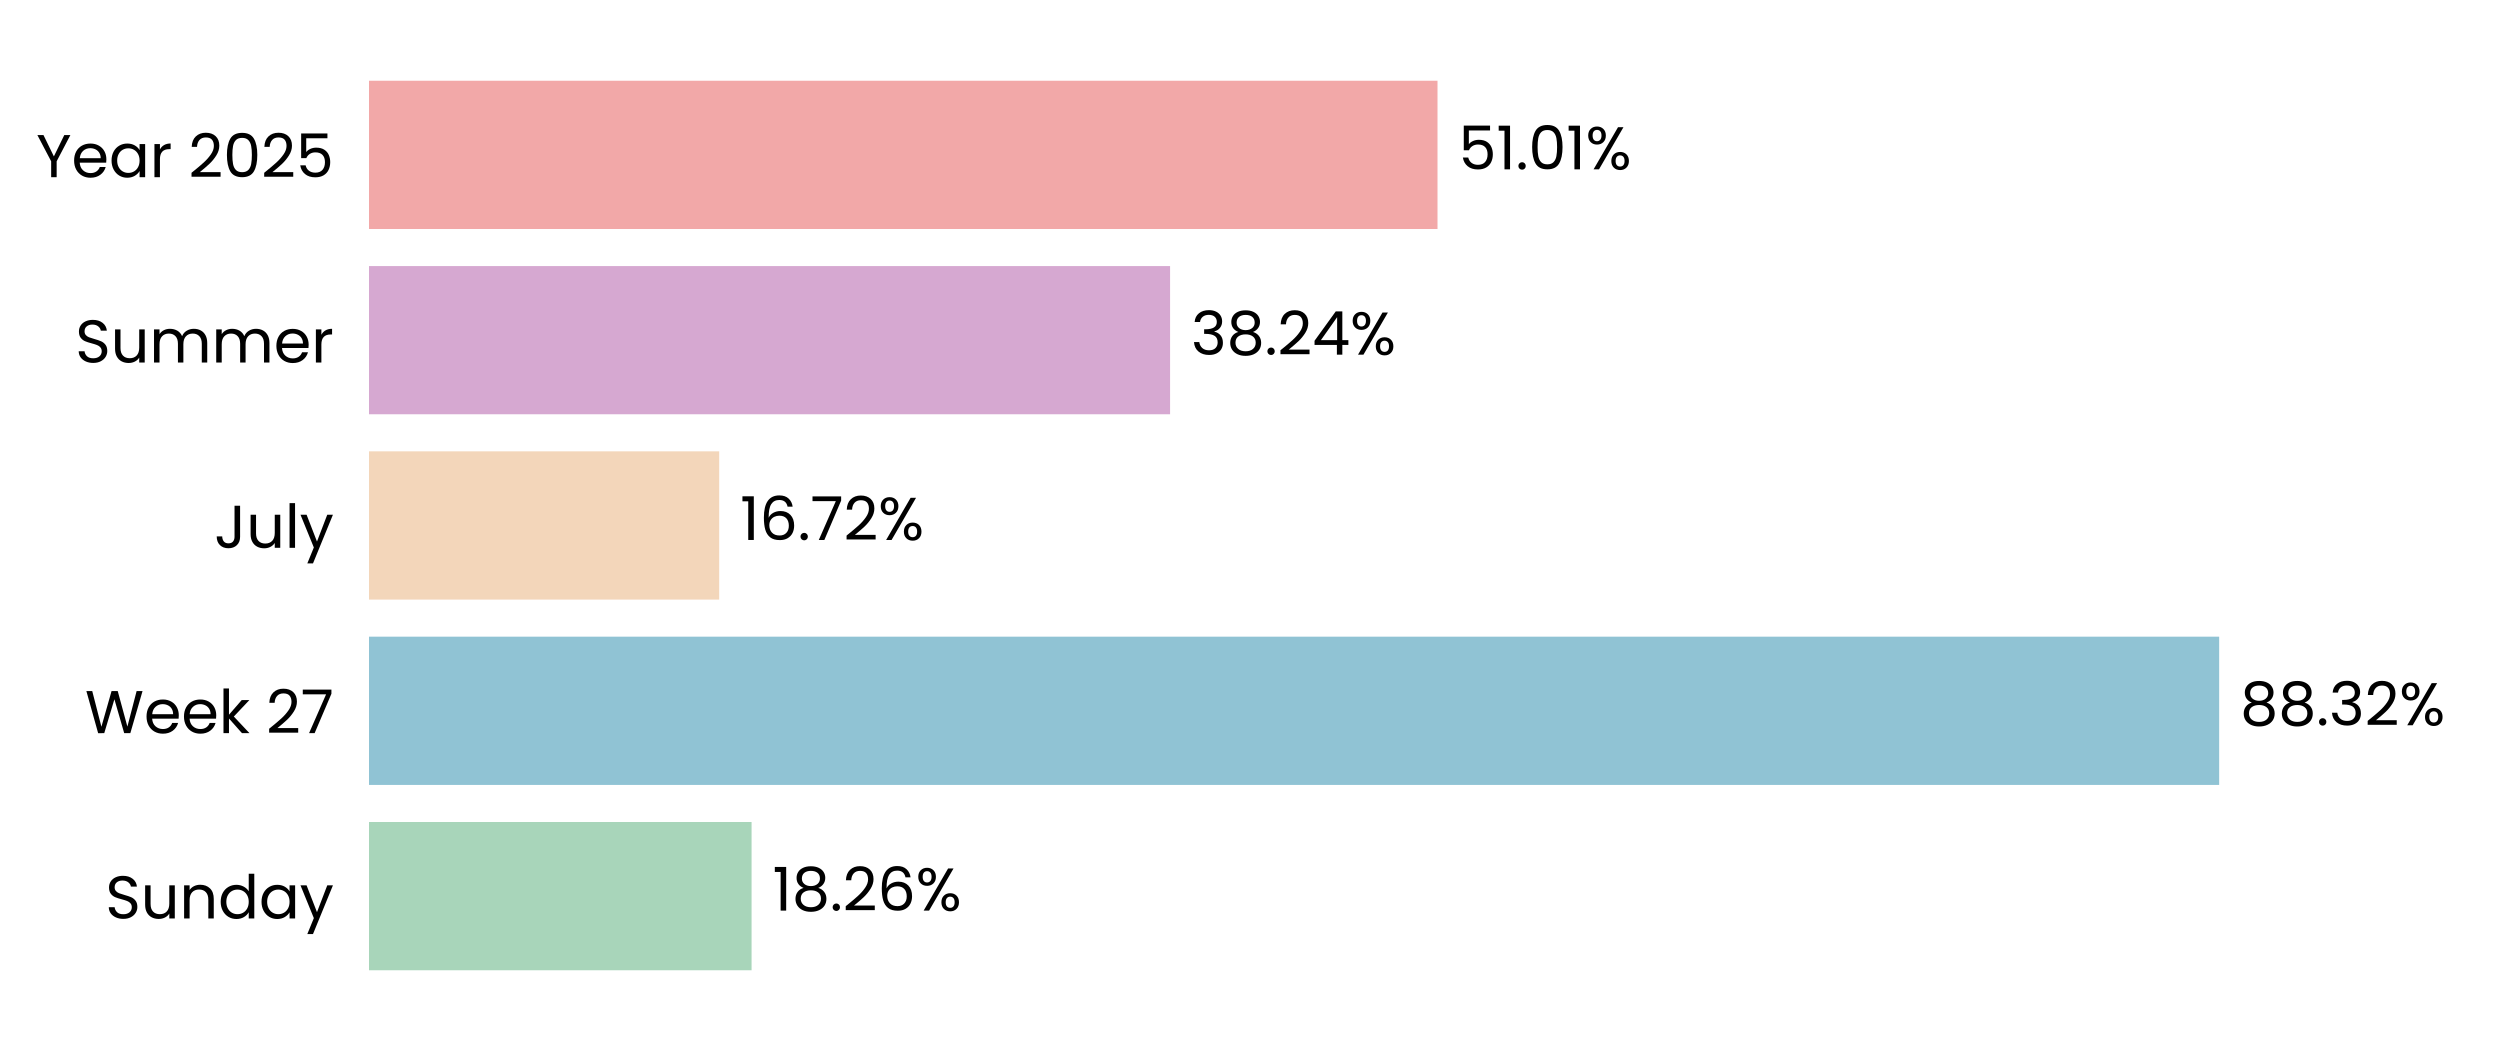
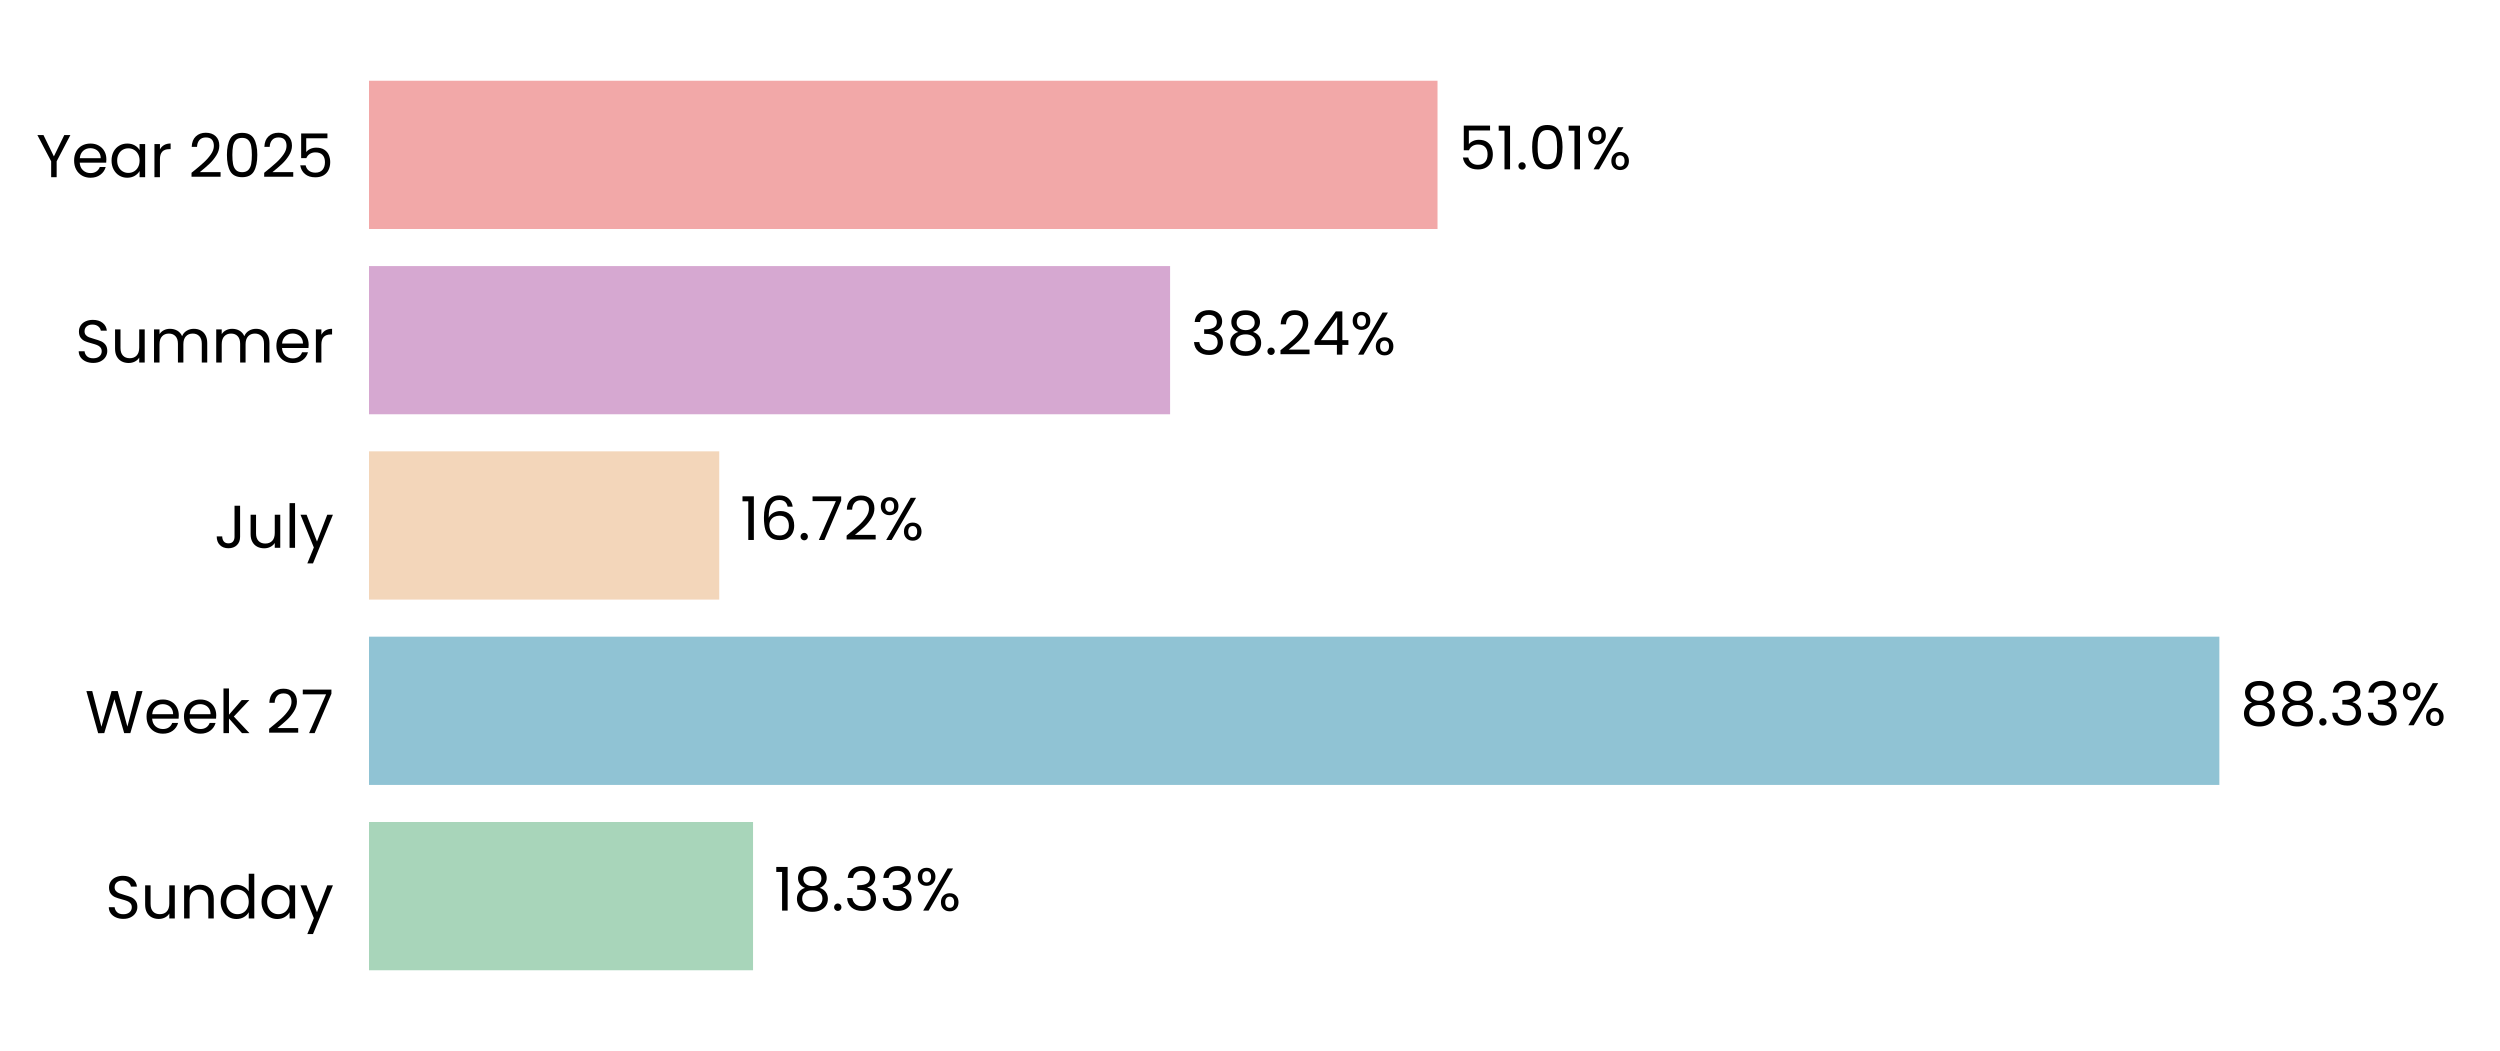
<svg xmlns="http://www.w3.org/2000/svg" xmlns:xlink="http://www.w3.org/1999/xlink" width="496.691pt" height="208.8pt" viewBox="0 0 496.691 208.8" version="1.1">
  <defs>
    <style type="text/css">*{stroke-linejoin: round; stroke-linecap: butt}</style>
  </defs>
  <g id="figure_1">
    <g id="patch_1">
      <path d="M 0 208.8  L 496.691 208.8  L 496.691 0  L 0 0  L 0 208.8  z " style="fill: none" />
    </g>
    <g id="axes_1">
      <g id="patch_2">
        <path d="M 73.311 201.6  L 489.491 201.6  L 489.491 7.2  L 73.311 7.2  L 73.311 201.6  z " style="fill: none" />
      </g>
      <g id="patch_3">
-         <path d="M 73.311 192.764  L 149.322 192.764  L 149.322 163.309  L 73.311 163.309  z " clip-path="url(#p5da2d279a2)" style="fill: #a8d5ba" />
+         <path d="M 73.311 192.764  L 149.611 192.764  L 149.611 163.309  L 73.311 163.309  z " clip-path="url(#p8de9459599)" style="fill: #a8d5ba" />
      </g>
      <g id="patch_4">
-         <path d="M 73.311 155.945  L 440.896 155.945  L 440.896 126.491  L 73.311 126.491  z " clip-path="url(#p5da2d279a2)" style="fill: #90c3d4" />
+         <path d="M 73.311 155.945  L 440.937 155.945  L 440.937 126.491  L 73.311 126.491  z " clip-path="url(#p8de9459599)" style="fill: #90c3d4" />
      </g>
      <g id="patch_5">
-         <path d="M 73.311 119.127  L 142.889 119.127  L 142.889 89.673  L 73.311 89.673  z " clip-path="url(#p5da2d279a2)" style="fill: #f3d6ba" />
+         <path d="M 73.311 119.127  L 142.898 119.127  L 142.898 89.673  L 73.311 89.673  z " clip-path="url(#p8de9459599)" style="fill: #f3d6ba" />
      </g>
      <g id="patch_6">
-         <path d="M 73.311 82.309  L 232.467 82.309  L 232.467 52.855  L 73.311 52.855  z " clip-path="url(#p5da2d279a2)" style="fill: #d6a8d1" />
+         <path d="M 73.311 82.309  L 232.47 82.309  L 232.47 52.855  L 73.311 52.855  z " clip-path="url(#p8de9459599)" style="fill: #d6a8d1" />
      </g>
      <g id="patch_7">
-         <path d="M 73.311 45.491  L 285.6 45.491  L 285.6 16.036  L 73.311 16.036  z " clip-path="url(#p5da2d279a2)" style="fill: #f2a8a8" />
+         <path d="M 73.311 45.491  L 285.601 45.491  L 285.601 16.036  L 73.311 16.036  z " clip-path="url(#p8de9459599)" style="fill: #f2a8a8" />
      </g>
      <g id="matplotlib.axis_1">
        <g id="ytick_1">
          <g id="text_1">
            <g transform="translate(20.92875 182.4764) scale(0.12 -0.12)">
              <defs>
                <path id="Poppins-Regular-53" d="M 1907 -45  Q 1466 -45 1117 112  Q 768 269 569 547  Q 371 826 365 1190  L 986 1190  Q 1018 877 1245 662  Q 1472 448 1907 448  Q 2323 448 2563 656  Q 2803 864 2803 1190  Q 2803 1446 2662 1606  Q 2522 1766 2310 1849  Q 2099 1933 1741 2029  Q 1299 2144 1033 2259  Q 768 2374 579 2620  Q 390 2867 390 3283  Q 390 3648 576 3929  Q 762 4211 1098 4364  Q 1434 4518 1869 4518  Q 2496 4518 2896 4204  Q 3296 3891 3347 3373  L 2707 3373  Q 2675 3629 2438 3824  Q 2202 4019 1811 4019  Q 1446 4019 1216 3830  Q 986 3642 986 3302  Q 986 3059 1123 2905  Q 1261 2752 1462 2672  Q 1664 2592 2029 2490  Q 2470 2368 2739 2249  Q 3008 2131 3200 1884  Q 3392 1638 3392 1216  Q 3392 890 3219 602  Q 3046 314 2707 134  Q 2368 -45 1907 -45  z " transform="scale(0.015625)" />
                <path id="Poppins-Regular-75" d="M 3603 3507  L 3603 0  L 3021 0  L 3021 518  Q 2854 250 2556 99  Q 2259 -51 1901 -51  Q 1491 -51 1164 118  Q 838 288 649 627  Q 461 966 461 1453  L 461 3507  L 1037 3507  L 1037 1530  Q 1037 1011 1299 732  Q 1562 454 2016 454  Q 2483 454 2752 742  Q 3021 1030 3021 1581  L 3021 3507  L 3603 3507  z " transform="scale(0.015625)" />
                <path id="Poppins-Regular-6e" d="M 2202 3571  Q 2842 3571 3238 3184  Q 3635 2797 3635 2067  L 3635 0  L 3059 0  L 3059 1984  Q 3059 2509 2796 2787  Q 2534 3066 2080 3066  Q 1619 3066 1347 2778  Q 1075 2490 1075 1939  L 1075 0  L 493 0  L 493 3507  L 1075 3507  L 1075 3008  Q 1248 3277 1545 3424  Q 1843 3571 2202 3571  z " transform="scale(0.015625)" />
                <path id="Poppins-Regular-64" d="M 275 1766  Q 275 2304 492 2710  Q 710 3117 1091 3341  Q 1472 3565 1946 3565  Q 2355 3565 2707 3376  Q 3059 3187 3245 2880  L 3245 4736  L 3834 4736  L 3834 0  L 3245 0  L 3245 659  Q 3072 346 2733 144  Q 2394 -58 1939 -58  Q 1472 -58 1091 172  Q 710 403 492 819  Q 275 1235 275 1766  z M 3245 1760  Q 3245 2157 3085 2451  Q 2925 2746 2653 2902  Q 2381 3059 2054 3059  Q 1728 3059 1459 2905  Q 1190 2752 1030 2457  Q 870 2163 870 1766  Q 870 1363 1030 1065  Q 1190 768 1459 611  Q 1728 454 2054 454  Q 2381 454 2653 611  Q 2925 768 3085 1065  Q 3245 1363 3245 1760  z " transform="scale(0.015625)" />
                <path id="Poppins-Regular-61" d="M 275 1766  Q 275 2304 492 2710  Q 710 3117 1091 3341  Q 1472 3565 1939 3565  Q 2400 3565 2739 3366  Q 3078 3168 3245 2867  L 3245 3507  L 3834 3507  L 3834 0  L 3245 0  L 3245 653  Q 3072 346 2729 144  Q 2387 -58 1933 -58  Q 1466 -58 1088 172  Q 710 403 492 819  Q 275 1235 275 1766  z M 3245 1760  Q 3245 2157 3085 2451  Q 2925 2746 2653 2902  Q 2381 3059 2054 3059  Q 1728 3059 1459 2905  Q 1190 2752 1030 2457  Q 870 2163 870 1766  Q 870 1363 1030 1065  Q 1190 768 1459 611  Q 1728 454 2054 454  Q 2381 454 2653 611  Q 2925 768 3085 1065  Q 3245 1363 3245 1760  z " transform="scale(0.015625)" />
                <path id="Poppins-Regular-79" d="M 3514 3507  L 1402 -1651  L 800 -1651  L 1491 38  L 77 3507  L 723 3507  L 1824 666  L 2912 3507  L 3514 3507  z " transform="scale(0.015625)" />
              </defs>
              <use xlink:href="#Poppins-Regular-53" />
              <use xlink:href="#Poppins-Regular-75" transform="translate(58.7 0)" />
              <use xlink:href="#Poppins-Regular-6e" transform="translate(122.7 0)" />
              <use xlink:href="#Poppins-Regular-64" transform="translate(186.7 0)" />
              <use xlink:href="#Poppins-Regular-61" transform="translate(254.3 0)" />
              <use xlink:href="#Poppins-Regular-79" transform="translate(321.8999 0)" />
            </g>
          </g>
        </g>
        <g id="ytick_2">
          <g id="text_2">
            <g transform="translate(16.88437 145.6582) scale(0.12 -0.12)">
              <defs>
                <path id="Poppins-Regular-57" d="M 6099 4461  L 4806 0  L 4154 0  L 3117 3590  L 2042 0  L 1395 -6  L 147 4461  L 768 4461  L 1741 678  L 2816 4461  L 3469 4461  L 4493 691  L 5472 4461  L 6099 4461  z " transform="scale(0.015625)" />
                <path id="Poppins-Regular-65" d="M 3693 1888  Q 3693 1722 3674 1536  L 870 1536  Q 902 1018 1225 726  Q 1549 435 2010 435  Q 2387 435 2640 611  Q 2893 787 2995 1082  L 3622 1082  Q 3482 576 3059 259  Q 2637 -58 2010 -58  Q 1510 -58 1116 166  Q 723 390 499 803  Q 275 1216 275 1760  Q 275 2304 492 2713  Q 710 3123 1104 3344  Q 1498 3565 2010 3565  Q 2509 3565 2893 3347  Q 3277 3130 3485 2749  Q 3693 2368 3693 1888  z M 3091 2010  Q 3091 2342 2944 2582  Q 2797 2822 2544 2947  Q 2291 3072 1984 3072  Q 1542 3072 1232 2790  Q 922 2509 877 2010  L 3091 2010  z " transform="scale(0.015625)" />
                <path id="Poppins-Regular-6b" d="M 2451 0  L 1075 1549  L 1075 0  L 493 0  L 493 4736  L 1075 4736  L 1075 1952  L 2426 3507  L 3238 3507  L 1587 1760  L 3245 0  L 2451 0  z " transform="scale(0.015625)" />
                <path id="Poppins-Regular-20" transform="scale(0.015625)" />
                <path id="Poppins-Regular-32" d="M 326 467  Q 1139 1120 1600 1539  Q 2061 1958 2377 2416  Q 2694 2874 2694 3315  Q 2694 3731 2492 3971  Q 2291 4211 1843 4211  Q 1408 4211 1168 3939  Q 928 3667 909 3213  L 346 3213  Q 371 3930 780 4320  Q 1190 4710 1837 4710  Q 2496 4710 2883 4345  Q 3270 3981 3270 3341  Q 3270 2810 2953 2307  Q 2637 1805 2233 1424  Q 1830 1043 1203 538  L 3405 538  L 3405 51  L 326 51  L 326 467  z " transform="scale(0.015625)" />
                <path id="Poppins-Regular-37" d="M 3245 4173  L 1466 0  L 877 0  L 2682 4115  L 211 4115  L 211 4614  L 3245 4614  L 3245 4173  z " transform="scale(0.015625)" />
              </defs>
              <use xlink:href="#Poppins-Regular-57" />
              <use xlink:href="#Poppins-Regular-65" transform="translate(97.59999 0)" />
              <use xlink:href="#Poppins-Regular-65" transform="translate(159.6 0)" />
              <use xlink:href="#Poppins-Regular-6b" transform="translate(221.6 0)" />
              <use xlink:href="#Poppins-Regular-20" transform="translate(273.0999 0)" />
              <use xlink:href="#Poppins-Regular-32" transform="translate(299.7999 0)" />
              <use xlink:href="#Poppins-Regular-37" transform="translate(357.2999 0)" />
            </g>
          </g>
        </g>
        <g id="ytick_3">
          <g id="text_3">
            <g transform="translate(42.56437 108.84) scale(0.12 -0.12)">
              <defs>
                <path id="Poppins-Regular-4a" d="M 2739 4461  L 2739 1165  Q 2739 614 2400 284  Q 2061 -45 1504 -45  Q 941 -45 601 291  Q 262 627 262 1210  L 845 1210  Q 851 883 1014 678  Q 1178 474 1504 474  Q 1830 474 1990 669  Q 2150 864 2150 1165  L 2150 4461  L 2739 4461  z " transform="scale(0.015625)" />
                <path id="Poppins-Regular-6c" d="M 1075 4736  L 1075 0  L 493 0  L 493 4736  L 1075 4736  z " transform="scale(0.015625)" />
              </defs>
              <use xlink:href="#Poppins-Regular-4a" />
              <use xlink:href="#Poppins-Regular-75" transform="translate(52.99999 0)" />
              <use xlink:href="#Poppins-Regular-6c" transform="translate(117 0)" />
              <use xlink:href="#Poppins-Regular-79" transform="translate(141.6 0)" />
            </g>
          </g>
        </g>
        <g id="ytick_4">
          <g id="text_4">
            <g transform="translate(14.95125 72.02182) scale(0.12 -0.12)">
              <defs>
                <path id="Poppins-Regular-6d" d="M 4710 3571  Q 5120 3571 5440 3401  Q 5760 3232 5945 2893  Q 6131 2554 6131 2067  L 6131 0  L 5555 0  L 5555 1984  Q 5555 2509 5296 2787  Q 5037 3066 4595 3066  Q 4141 3066 3872 2774  Q 3603 2483 3603 1933  L 3603 0  L 3027 0  L 3027 1984  Q 3027 2509 2768 2787  Q 2509 3066 2067 3066  Q 1613 3066 1344 2774  Q 1075 2483 1075 1933  L 1075 0  L 493 0  L 493 3507  L 1075 3507  L 1075 3002  Q 1248 3277 1539 3424  Q 1830 3571 2182 3571  Q 2624 3571 2963 3372  Q 3302 3174 3469 2790  Q 3616 3162 3955 3366  Q 4294 3571 4710 3571  z " transform="scale(0.015625)" />
                <path id="Poppins-Regular-72" d="M 1075 2938  Q 1229 3238 1513 3404  Q 1798 3571 2208 3571  L 2208 2970  L 2054 2970  Q 1075 2970 1075 1907  L 1075 0  L 493 0  L 493 3507  L 1075 3507  L 1075 2938  z " transform="scale(0.015625)" />
              </defs>
              <use xlink:href="#Poppins-Regular-53" />
              <use xlink:href="#Poppins-Regular-75" transform="translate(58.7 0)" />
              <use xlink:href="#Poppins-Regular-6d" transform="translate(122.7 0)" />
              <use xlink:href="#Poppins-Regular-6d" transform="translate(225.7 0)" />
              <use xlink:href="#Poppins-Regular-65" transform="translate(328.7 0)" />
              <use xlink:href="#Poppins-Regular-72" transform="translate(390.6999 0)" />
            </g>
          </g>
        </g>
        <g id="ytick_5">
          <g id="text_5">
            <g transform="translate(7.2 35.20364) scale(0.12 -0.12)">
              <defs>
                <path id="Poppins-Regular-59" d="M 3616 4461  L 2163 1683  L 2163 0  L 1581 0  L 1581 1683  L 122 4461  L 768 4461  L 1869 2202  L 2970 4461  L 3616 4461  z " transform="scale(0.015625)" />
                <path id="Poppins-Regular-30" d="M 397 2362  Q 397 3462 755 4080  Q 1114 4698 2010 4698  Q 2899 4698 3257 4080  Q 3616 3462 3616 2362  Q 3616 1242 3257 621  Q 2899 0 2010 0  Q 1114 0 755 621  Q 397 1242 397 2362  z M 3040 2362  Q 3040 2918 2966 3305  Q 2893 3693 2665 3929  Q 2438 4166 2010 4166  Q 1574 4166 1347 3929  Q 1120 3693 1046 3305  Q 973 2918 973 2362  Q 973 1786 1046 1395  Q 1120 1005 1347 768  Q 1574 531 2010 531  Q 2438 531 2665 768  Q 2893 1005 2966 1395  Q 3040 1786 3040 2362  z " transform="scale(0.015625)" />
                <path id="Poppins-Regular-35" d="M 3347 4122  L 1101 4122  L 1101 2662  Q 1248 2867 1536 2998  Q 1824 3130 2157 3130  Q 2688 3130 3021 2909  Q 3354 2688 3498 2339  Q 3642 1990 3642 1600  Q 3642 1139 3469 774  Q 3296 410 2941 198  Q 2586 -13 2061 -13  Q 1389 -13 973 332  Q 557 678 467 1254  L 1037 1254  Q 1120 890 1389 685  Q 1658 480 2067 480  Q 2573 480 2829 784  Q 3085 1088 3085 1587  Q 3085 2086 2829 2358  Q 2573 2630 2074 2630  Q 1734 2630 1481 2467  Q 1229 2304 1114 2022  L 563 2022  L 563 4634  L 3347 4634  L 3347 4122  z " transform="scale(0.015625)" />
              </defs>
              <use xlink:href="#Poppins-Regular-59" />
              <use xlink:href="#Poppins-Regular-65" transform="translate(58.39999 0)" />
              <use xlink:href="#Poppins-Regular-61" transform="translate(120.4 0)" />
              <use xlink:href="#Poppins-Regular-72" transform="translate(188 0)" />
              <use xlink:href="#Poppins-Regular-20" transform="translate(225.3 0)" />
              <use xlink:href="#Poppins-Regular-32" transform="translate(252 0)" />
              <use xlink:href="#Poppins-Regular-30" transform="translate(309.4999 0)" />
              <use xlink:href="#Poppins-Regular-32" transform="translate(372.2999 0)" />
              <use xlink:href="#Poppins-Regular-35" transform="translate(429.7999 0)" />
            </g>
          </g>
        </g>
      </g>
      <g id="text_6">
-         <g transform="translate(153.4837 180.9164) scale(0.12 -0.12)">
+         <g transform="translate(153.7727 180.9164) scale(0.12 -0.12)">
          <defs>
            <path id="Poppins-Regular-31" d="M 243 4096  L 243 4627  L 1446 4627  L 1446 0  L 858 0  L 858 4096  L 243 4096  z " transform="scale(0.015625)" />
            <path id="Poppins-Regular-38" d="M 1242 2406  Q 883 2547 691 2816  Q 499 3085 499 3469  Q 499 3814 672 4092  Q 845 4371 1187 4534  Q 1530 4698 2016 4698  Q 2502 4698 2844 4534  Q 3187 4371 3363 4092  Q 3539 3814 3539 3469  Q 3539 3098 3340 2819  Q 3142 2541 2797 2406  Q 3194 2285 3427 1981  Q 3661 1677 3661 1248  Q 3661 832 3456 521  Q 3251 211 2876 41  Q 2502 -128 2016 -128  Q 1530 -128 1162 41  Q 794 211 589 521  Q 384 832 384 1248  Q 384 1677 614 1984  Q 845 2291 1242 2406  z M 2976 3398  Q 2976 3789 2720 4000  Q 2464 4211 2016 4211  Q 1574 4211 1318 4000  Q 1062 3789 1062 3392  Q 1062 3034 1328 2816  Q 1594 2598 2016 2598  Q 2445 2598 2710 2819  Q 2976 3040 2976 3398  z M 2016 2150  Q 1542 2150 1241 1929  Q 941 1709 941 1267  Q 941 858 1232 608  Q 1523 358 2016 358  Q 2509 358 2797 608  Q 3085 858 3085 1267  Q 3085 1696 2790 1923  Q 2496 2150 2016 2150  z " transform="scale(0.015625)" />
            <path id="Poppins-Regular-2e" d="M 678 -38  Q 512 -38 397 77  Q 282 192 282 358  Q 282 525 397 640  Q 512 755 678 755  Q 838 755 950 640  Q 1062 525 1062 358  Q 1062 192 950 77  Q 838 -38 678 -38  z " transform="scale(0.015625)" />
-             <path id="Poppins-Regular-36" d="M 2976 3526  Q 2835 4237 2099 4237  Q 1530 4237 1248 3798  Q 966 3360 973 2355  Q 1120 2688 1462 2877  Q 1805 3066 2227 3066  Q 2886 3066 3280 2656  Q 3674 2246 3674 1523  Q 3674 1088 3504 742  Q 3334 397 2992 192  Q 2650 -13 2163 -13  Q 1504 -13 1133 281  Q 762 576 614 1094  Q 467 1613 467 2374  Q 467 4723 2106 4723  Q 2733 4723 3091 4384  Q 3450 4045 3514 3526  L 2976 3526  z M 2106 2573  Q 1830 2573 1587 2461  Q 1344 2349 1193 2121  Q 1043 1894 1043 1568  Q 1043 1082 1324 778  Q 1606 474 2131 474  Q 2579 474 2844 752  Q 3110 1030 3110 1504  Q 3110 2003 2854 2288  Q 2598 2573 2106 2573  z " transform="scale(0.015625)" />
+             <path id="Poppins-Regular-33" d="M 384 3462  Q 429 4051 838 4384  Q 1248 4717 1901 4717  Q 2336 4717 2653 4560  Q 2970 4403 3133 4134  Q 3296 3866 3296 3526  Q 3296 3130 3069 2842  Q 2842 2554 2477 2470  L 2477 2438  Q 2893 2336 3136 2035  Q 3379 1734 3379 1248  Q 3379 883 3212 592  Q 3046 301 2713 134  Q 2381 -32 1914 -32  Q 1235 -32 800 323  Q 365 678 314 1331  L 877 1331  Q 922 947 1190 704  Q 1459 461 1907 461  Q 2355 461 2588 694  Q 2822 928 2822 1299  Q 2822 1779 2502 1990  Q 2182 2202 1536 2202  L 1389 2202  L 1389 2688  L 1542 2688  Q 2131 2694 2432 2883  Q 2733 3072 2733 3469  Q 2733 3808 2512 4013  Q 2291 4218 1882 4218  Q 1485 4218 1241 4013  Q 998 3808 954 3462  L 384 3462  z " transform="scale(0.015625)" />
            <path id="Poppins-Regular-25" d="M 269 3584  Q 269 4019 531 4278  Q 794 4538 1203 4538  Q 1613 4538 1875 4278  Q 2138 4019 2138 3584  Q 2138 3142 1875 2883  Q 1613 2624 1203 2624  Q 794 2624 531 2883  Q 269 3142 269 3584  z M 4006 4467  L 1414 0  L 838 0  L 3430 4467  L 4006 4467  z M 1203 4179  Q 986 4179 861 4028  Q 736 3878 736 3584  Q 736 3290 861 3136  Q 986 2982 1203 2982  Q 1421 2982 1549 3139  Q 1677 3296 1677 3584  Q 1677 3878 1549 4028  Q 1421 4179 1203 4179  z M 2720 883  Q 2720 1325 2982 1584  Q 3245 1843 3654 1843  Q 4064 1843 4323 1584  Q 4582 1325 4582 883  Q 4582 448 4323 185  Q 4064 -77 3654 -77  Q 3245 -77 2982 182  Q 2720 442 2720 883  z M 3648 1478  Q 3430 1478 3302 1328  Q 3174 1178 3174 883  Q 3174 595 3302 444  Q 3430 294 3648 294  Q 3866 294 3994 444  Q 4122 595 4122 883  Q 4122 1178 3994 1328  Q 3866 1478 3648 1478  z " transform="scale(0.015625)" />
          </defs>
          <use xlink:href="#Poppins-Regular-31" />
          <use xlink:href="#Poppins-Regular-38" transform="translate(31.99998 0)" />
          <use xlink:href="#Poppins-Regular-2e" transform="translate(95.09998 0)" />
-           <use xlink:href="#Poppins-Regular-32" transform="translate(116.1 0)" />
-           <use xlink:href="#Poppins-Regular-36" transform="translate(173.5999 0)" />
-           <use xlink:href="#Poppins-Regular-25" transform="translate(237.0999 0)" />
+           <use xlink:href="#Poppins-Regular-33" transform="translate(116.1 0)" />
+           <use xlink:href="#Poppins-Regular-33" transform="translate(175 0)" />
+           <use xlink:href="#Poppins-Regular-25" transform="translate(233.8999 0)" />
        </g>
      </g>
      <g id="text_7">
-         <g transform="translate(445.0574 144.0982) scale(0.12 -0.12)">
-           <defs>
-             <path id="Poppins-Regular-33" d="M 384 3462  Q 429 4051 838 4384  Q 1248 4717 1901 4717  Q 2336 4717 2653 4560  Q 2970 4403 3133 4134  Q 3296 3866 3296 3526  Q 3296 3130 3069 2842  Q 2842 2554 2477 2470  L 2477 2438  Q 2893 2336 3136 2035  Q 3379 1734 3379 1248  Q 3379 883 3212 592  Q 3046 301 2713 134  Q 2381 -32 1914 -32  Q 1235 -32 800 323  Q 365 678 314 1331  L 877 1331  Q 922 947 1190 704  Q 1459 461 1907 461  Q 2355 461 2588 694  Q 2822 928 2822 1299  Q 2822 1779 2502 1990  Q 2182 2202 1536 2202  L 1389 2202  L 1389 2688  L 1542 2688  Q 2131 2694 2432 2883  Q 2733 3072 2733 3469  Q 2733 3808 2512 4013  Q 2291 4218 1882 4218  Q 1485 4218 1241 4013  Q 998 3808 954 3462  L 384 3462  z " transform="scale(0.015625)" />
-           </defs>
+         <g transform="translate(445.0987 144.0982) scale(0.12 -0.12)">
          <use xlink:href="#Poppins-Regular-38" />
          <use xlink:href="#Poppins-Regular-38" transform="translate(63.09999 0)" />
          <use xlink:href="#Poppins-Regular-2e" transform="translate(126.2 0)" />
          <use xlink:href="#Poppins-Regular-33" transform="translate(147.2 0)" />
-           <use xlink:href="#Poppins-Regular-32" transform="translate(206.1 0)" />
-           <use xlink:href="#Poppins-Regular-25" transform="translate(263.5999 0)" />
+           <use xlink:href="#Poppins-Regular-33" transform="translate(206.1 0)" />
+           <use xlink:href="#Poppins-Regular-25" transform="translate(265 0)" />
        </g>
      </g>
      <g id="text_8">
-         <g transform="translate(147.0508 107.28) scale(0.12 -0.12)">
+         <g transform="translate(147.0601 107.28) scale(0.12 -0.12)">
+           <defs>
+             <path id="Poppins-Regular-36" d="M 2976 3526  Q 2835 4237 2099 4237  Q 1530 4237 1248 3798  Q 966 3360 973 2355  Q 1120 2688 1462 2877  Q 1805 3066 2227 3066  Q 2886 3066 3280 2656  Q 3674 2246 3674 1523  Q 3674 1088 3504 742  Q 3334 397 2992 192  Q 2650 -13 2163 -13  Q 1504 -13 1133 281  Q 762 576 614 1094  Q 467 1613 467 2374  Q 467 4723 2106 4723  Q 2733 4723 3091 4384  Q 3450 4045 3514 3526  L 2976 3526  z M 2106 2573  Q 1830 2573 1587 2461  Q 1344 2349 1193 2121  Q 1043 1894 1043 1568  Q 1043 1082 1324 778  Q 1606 474 2131 474  Q 2579 474 2844 752  Q 3110 1030 3110 1504  Q 3110 2003 2854 2288  Q 2598 2573 2106 2573  z " transform="scale(0.015625)" />
+           </defs>
          <use xlink:href="#Poppins-Regular-31" />
          <use xlink:href="#Poppins-Regular-36" transform="translate(31.99998 0)" />
          <use xlink:href="#Poppins-Regular-2e" transform="translate(95.49997 0)" />
          <use xlink:href="#Poppins-Regular-37" transform="translate(116.5 0)" />
          <use xlink:href="#Poppins-Regular-32" transform="translate(171.0999 0)" />
          <use xlink:href="#Poppins-Regular-25" transform="translate(228.5999 0)" />
        </g>
      </g>
      <g id="text_9">
-         <g transform="translate(236.6286 70.46182) scale(0.12 -0.12)">
+         <g transform="translate(236.6317 70.46182) scale(0.12 -0.12)">
          <defs>
            <path id="Poppins-Regular-34" d="M 256 1030  L 256 1472  L 2502 4582  L 3200 4582  L 3200 1536  L 3840 1536  L 3840 1030  L 3200 1030  L 3200 0  L 2624 0  L 2624 1030  L 256 1030  z M 2650 3974  L 928 1536  L 2650 1536  L 2650 3974  z " transform="scale(0.015625)" />
          </defs>
          <use xlink:href="#Poppins-Regular-33" />
          <use xlink:href="#Poppins-Regular-38" transform="translate(58.89999 0)" />
          <use xlink:href="#Poppins-Regular-2e" transform="translate(122 0)" />
          <use xlink:href="#Poppins-Regular-32" transform="translate(143 0)" />
          <use xlink:href="#Poppins-Regular-34" transform="translate(200.5 0)" />
          <use xlink:href="#Poppins-Regular-25" transform="translate(263.3999 0)" />
        </g>
      </g>
      <g id="text_10">
-         <g transform="translate(289.7621 33.64364) scale(0.12 -0.12)">
+         <g transform="translate(289.7629 33.64364) scale(0.12 -0.12)">
          <use xlink:href="#Poppins-Regular-35" />
          <use xlink:href="#Poppins-Regular-31" transform="translate(62.79999 0)" />
          <use xlink:href="#Poppins-Regular-2e" transform="translate(94.79997 0)" />
          <use xlink:href="#Poppins-Regular-30" transform="translate(115.8 0)" />
          <use xlink:href="#Poppins-Regular-31" transform="translate(178.5999 0)" />
          <use xlink:href="#Poppins-Regular-25" transform="translate(210.5999 0)" />
        </g>
      </g>
    </g>
  </g>
  <defs>
-     <clipPath id="p5da2d279a2">
+     <clipPath id="p8de9459599">
      <rect x="73.311" y="7.2" width="416.18" height="194.4" />
    </clipPath>
  </defs>
</svg>
